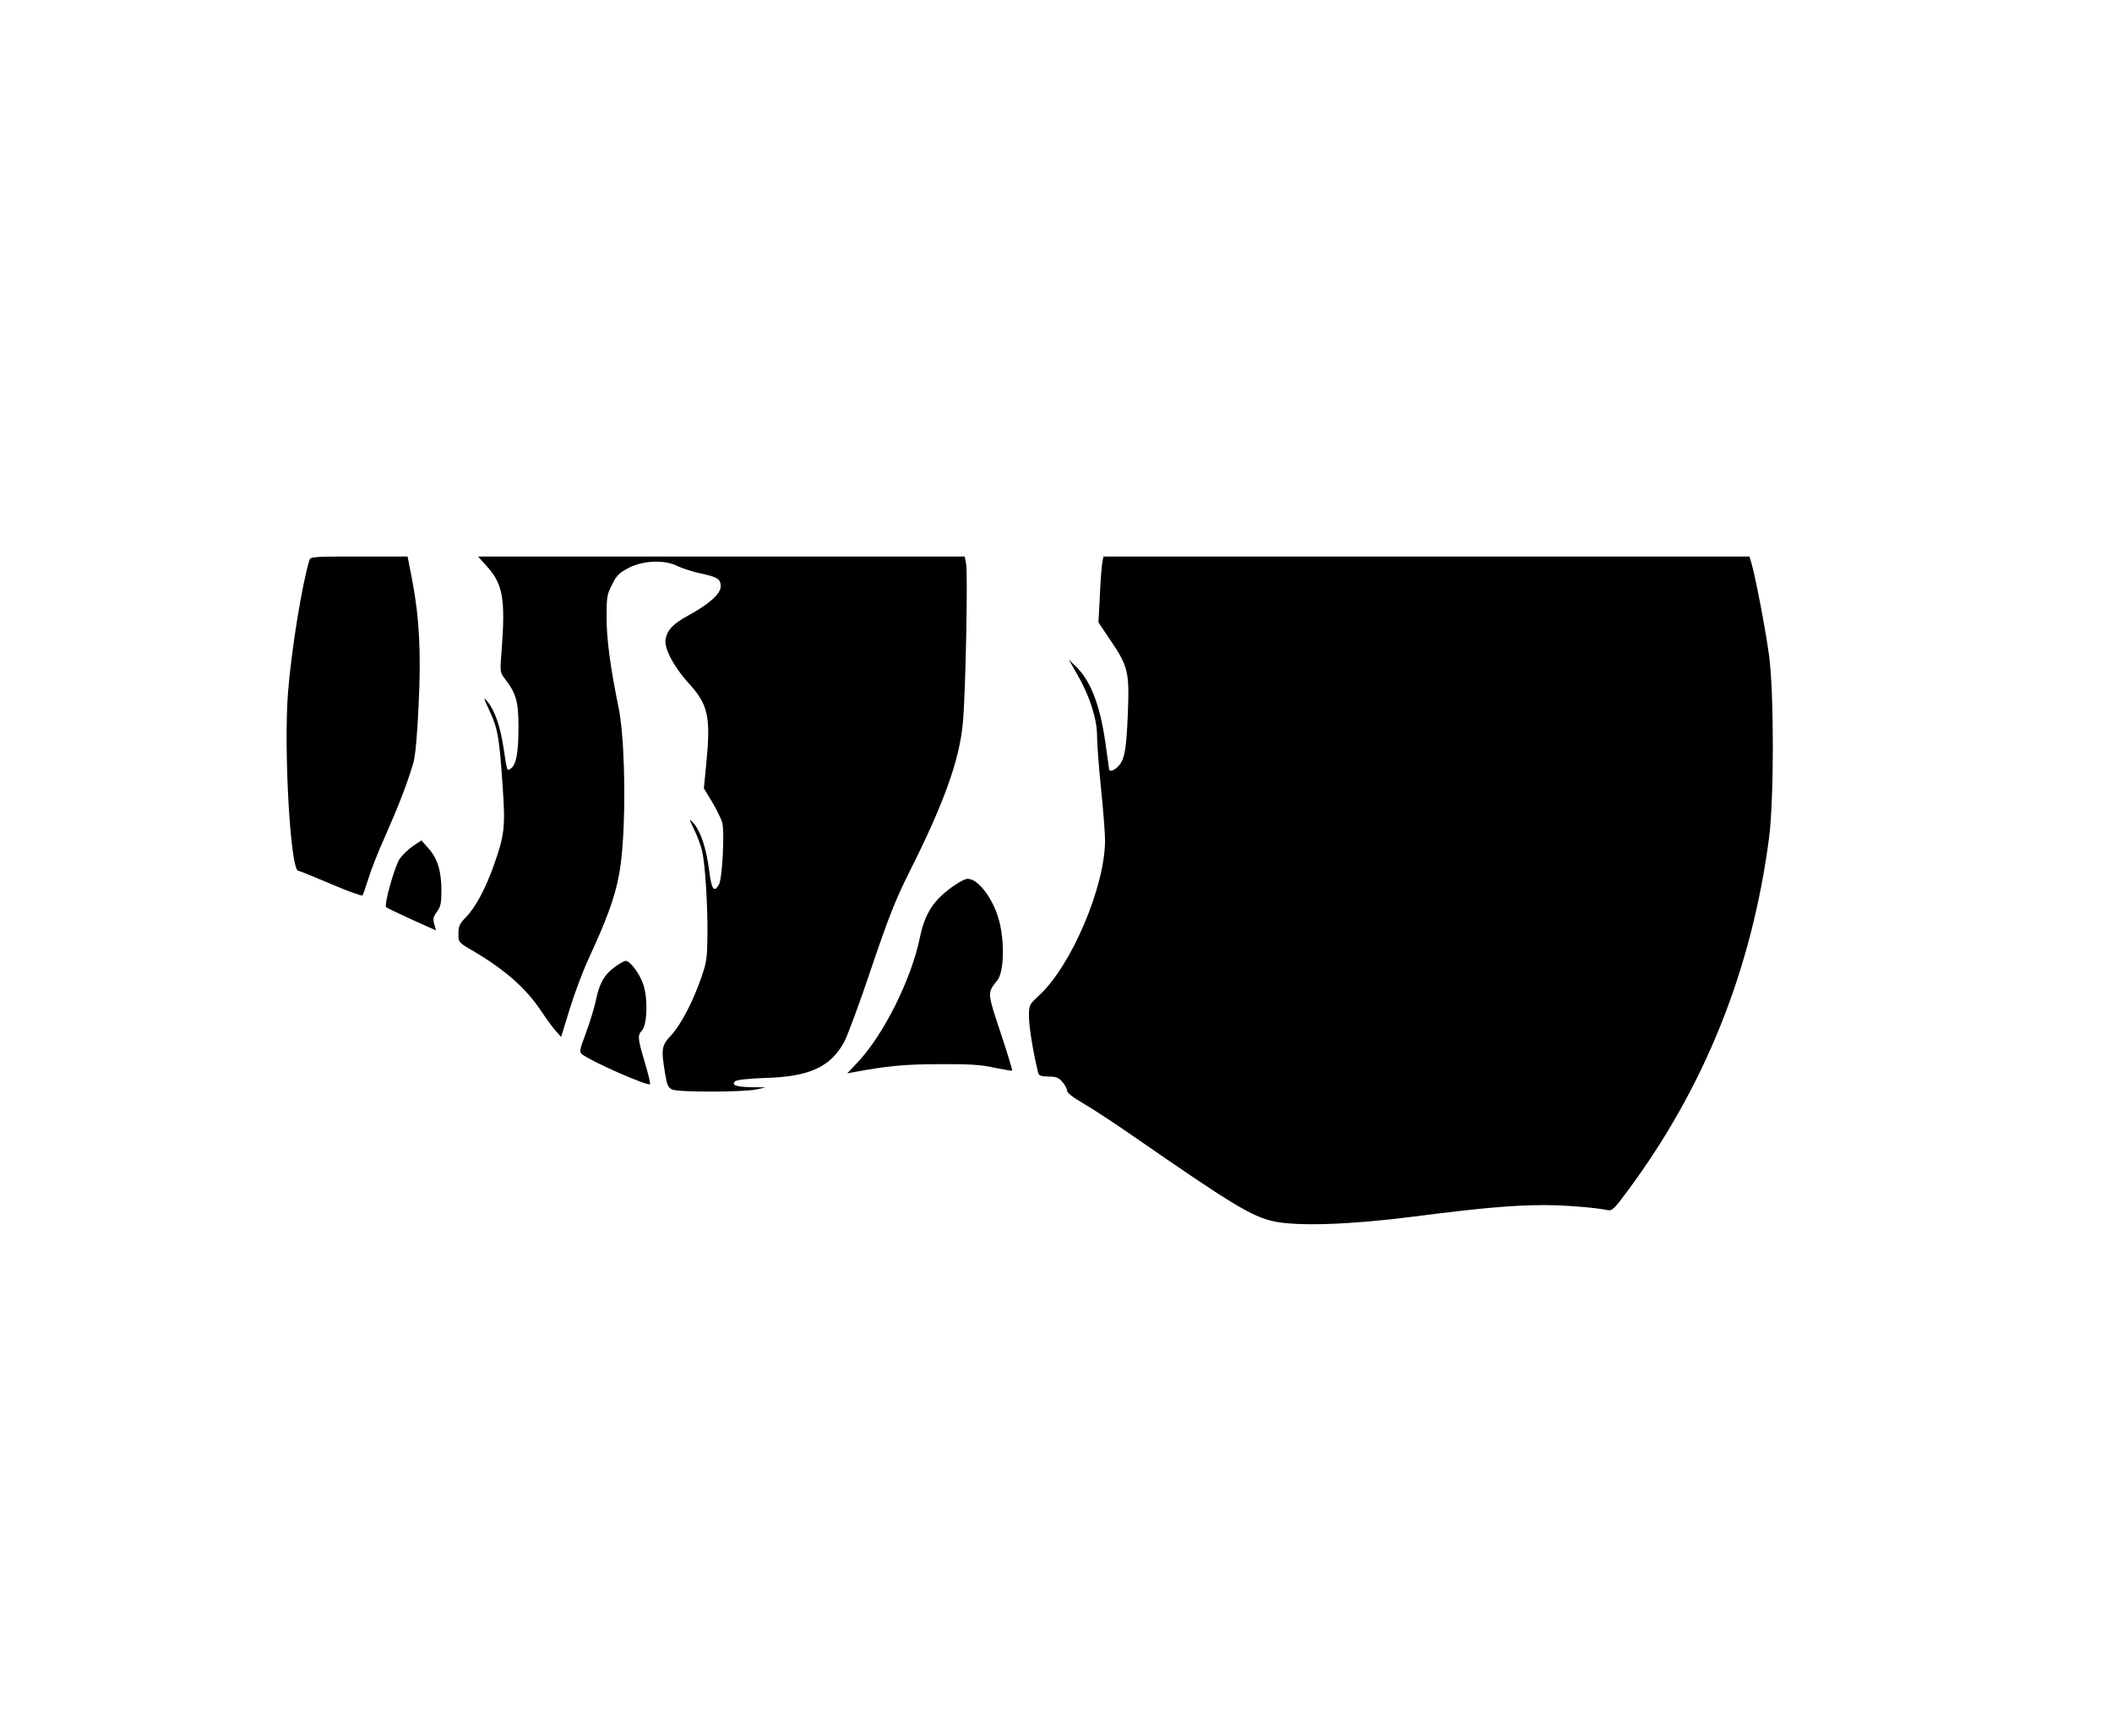
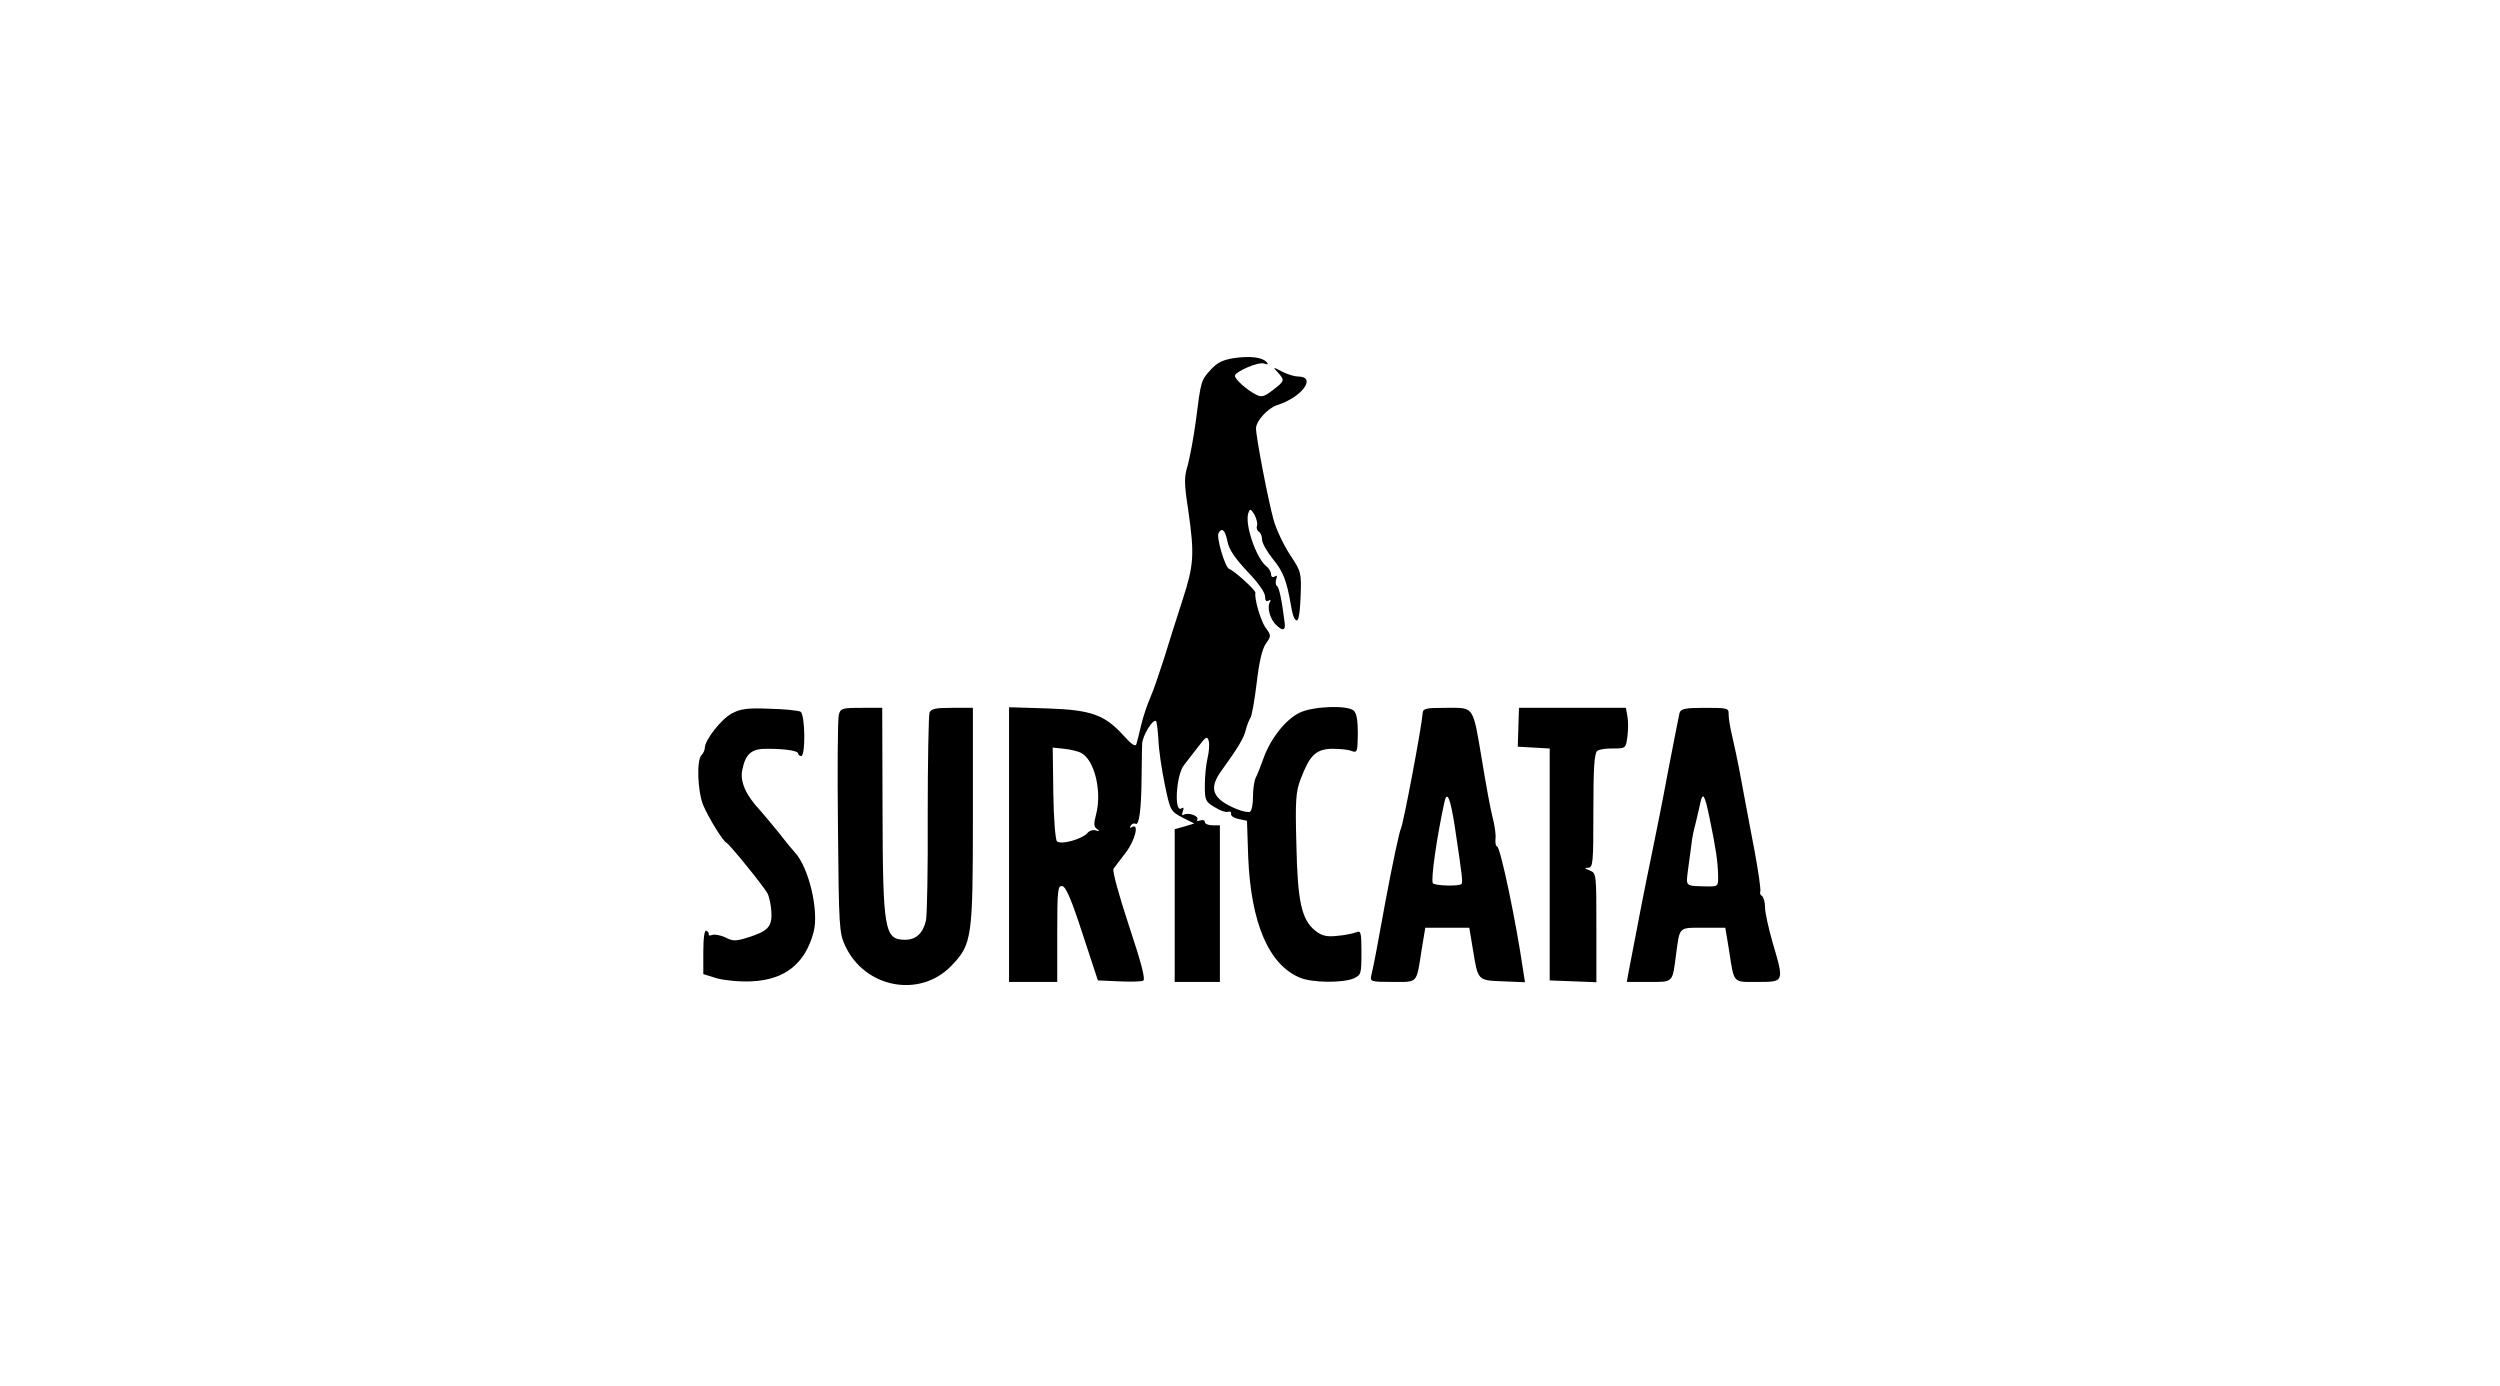
- <svg xmlns="http://www.w3.org/2000/svg" version="1.0" width="1055pt" height="867pt" viewBox="0 0 1055 867" preserveAspectRatio="xMidYMid meet">
-   <g transform="translate(0,867) scale(0.1,-0.1)" fill="#000000" stroke="none">
-     <path d="M1546 5873 c-37 -119 -90 -448 -107 -658 -23 -289 12 -895 51 -895 5 0 77 -29 161 -65 84 -36 156 -62 160 -58 3 5 16 42 29 83 12 41 50 138 85 215 63 142 111 265 140 365 10 36 19 135 26 285 13 263 4 438 -32 628 l-23 117 -242 0 c-222 0 -243 -1 -248 -17z" />
-     <path d="M2433 5840 c79 -88 92 -162 73 -416 -9 -111 -9 -112 17 -146 55 -71 67 -114 67 -238 0 -130 -11 -188 -37 -208 -21 -15 -19 -21 -37 98 -16 108 -44 191 -81 235 -22 27 -21 21 11 -47 41 -88 49 -137 65 -379 14 -199 9 -241 -43 -388 -40 -115 -92 -213 -139 -261 -33 -34 -39 -47 -39 -84 0 -44 0 -44 73 -86 160 -95 263 -185 340 -300 27 -41 61 -87 75 -102 l25 -28 44 143 c24 78 66 189 93 247 126 274 158 381 171 584 16 226 6 543 -21 671 -41 201 -60 341 -60 451 0 101 2 115 28 165 23 46 36 58 84 83 74 37 180 41 245 7 24 -11 75 -28 115 -36 84 -18 98 -28 98 -65 0 -36 -56 -86 -157 -142 -79 -43 -108 -72 -118 -119 -10 -44 40 -140 116 -223 97 -106 110 -167 87 -402 l-12 -122 41 -68 c23 -38 46 -85 51 -105 12 -46 0 -277 -16 -306 -25 -46 -38 -27 -50 72 -14 107 -42 193 -78 233 -24 26 -24 25 4 -33 16 -33 34 -82 40 -110 15 -69 27 -265 26 -415 -1 -108 -4 -136 -28 -205 -42 -124 -104 -243 -152 -295 -50 -53 -52 -70 -32 -191 10 -61 15 -72 37 -82 33 -14 359 -13 421 1 l45 10 -70 1 c-79 1 -104 11 -82 30 10 7 65 13 148 16 222 6 329 55 397 182 17 33 79 200 136 371 87 256 120 339 190 479 172 342 250 559 266 745 14 154 25 742 16 791 l-7 37 -1215 0 -1216 0 45 -50z" />
-     <path d="M5506 5858 c-3 -18 -9 -92 -12 -165 l-7 -132 61 -91 c87 -128 94 -159 86 -360 -7 -182 -16 -234 -47 -267 -20 -22 -47 -31 -47 -15 0 4 -9 66 -19 137 -28 190 -75 309 -151 380 l-31 30 41 -72 c62 -106 100 -223 100 -308 0 -38 9 -158 20 -265 11 -107 20 -223 20 -258 0 -230 -168 -626 -329 -774 -50 -47 -51 -48 -51 -106 0 -49 19 -169 45 -278 4 -17 12 -21 52 -22 38 0 52 -5 70 -27 13 -14 23 -34 23 -43 0 -11 31 -35 83 -65 45 -26 156 -99 247 -162 492 -341 593 -402 702 -426 118 -26 385 -17 703 24 326 42 494 57 649 57 101 0 253 -12 316 -25 23 -5 34 6 101 97 386 520 620 1107 706 1763 25 196 25 721 0 910 -17 127 -66 383 -87 458 l-11 37 -1613 0 -1614 0 -6 -32z" />
-     <path d="M2062 4443 c-23 -16 -53 -45 -66 -64 -24 -36 -79 -229 -67 -241 3 -3 61 -31 127 -61 l122 -55 -9 32 c-7 25 -5 36 13 61 19 25 23 43 23 105 0 98 -19 161 -64 211 l-36 41 -43 -29z" />
-     <path d="M4770 4249 c-105 -72 -149 -138 -175 -263 -43 -209 -182 -487 -312 -624 l-51 -54 32 6 c167 31 258 40 431 40 148 1 209 -3 273 -18 46 -9 85 -16 88 -14 2 2 -24 88 -58 190 -67 202 -67 197 -16 261 31 38 37 174 13 281 -25 115 -106 227 -162 226 -10 0 -38 -14 -63 -31z" />
-     <path d="M3073 3841 c-54 -39 -79 -82 -96 -167 -8 -38 -31 -112 -50 -164 -33 -87 -34 -95 -19 -107 50 -38 328 -160 339 -149 3 3 -9 52 -26 109 -36 121 -37 134 -14 160 25 27 30 148 9 221 -16 56 -67 126 -91 126 -6 0 -30 -13 -52 -29z" />
+ <svg xmlns="http://www.w3.org/2000/svg" version="1.0" width="830pt" height="460pt" viewBox="0 0 830 460" preserveAspectRatio="xMidYMid meet">
+   <g transform="translate(0,460) scale(0.1,-0.1)" fill="#000000" stroke="none">
+     <path d="M4096 3411 c-37 -6 -55 -15 -77 -39 -32 -35 -32 -37 -49 -171 -7 -52 -19 -116 -26 -143 -13 -42 -13 -61 1 -152 21 -147 19 -181 -19 -298 -18 -56 -46 -143 -61 -193 -16 -49 -36 -109 -46 -131 -10 -23 -24 -64 -30 -90 -6 -27 -14 -56 -16 -64 -3 -10 -15 -3 -41 26 -64 71 -108 87 -254 92 l-128 4 0 -456 0 -456 80 0 80 0 0 161 c0 145 2 160 17 157 12 -2 31 -47 67 -158 l51 -155 69 -3 c38 -2 74 -1 81 2 9 3 -5 57 -47 183 -33 100 -56 183 -51 189 4 6 23 30 41 54 31 41 45 99 20 84 -7 -4 -8 -3 -4 5 4 6 11 9 16 6 12 -7 19 48 20 150 1 50 1 101 2 115 0 26 36 85 46 76 3 -3 6 -32 8 -63 1 -32 11 -98 21 -147 18 -87 19 -89 58 -110 l40 -20 -33 -10 -32 -9 0 -253 0 -254 75 0 75 0 0 260 0 260 -25 0 c-14 0 -25 5 -25 11 0 6 -7 8 -16 5 -8 -3 -12 -2 -9 3 7 12 -31 25 -45 16 -6 -4 -7 1 -3 11 4 12 3 15 -5 10 -25 -15 -17 112 9 144 11 14 32 42 48 62 25 33 29 35 34 18 3 -11 1 -37 -4 -57 -5 -21 -9 -62 -9 -91 0 -48 2 -54 33 -72 17 -11 38 -18 44 -15 7 2 12 -1 10 -7 -1 -7 10 -14 25 -17 l28 -6 4 -120 c9 -219 68 -358 172 -401 40 -17 143 -18 179 -2 24 11 25 16 25 86 0 67 -2 73 -17 67 -10 -4 -38 -10 -63 -12 -35 -4 -51 0 -72 16 -47 37 -60 97 -64 286 -4 146 -2 177 14 218 30 79 50 99 102 101 25 0 55 -2 66 -7 20 -7 21 -5 22 57 0 44 -4 69 -14 77 -23 19 -138 14 -181 -8 -47 -24 -95 -86 -118 -150 -9 -26 -21 -56 -26 -65 -5 -10 -9 -38 -9 -62 0 -25 -4 -47 -10 -51 -5 -3 -26 1 -47 10 -78 33 -91 67 -48 126 55 76 75 109 81 136 4 15 11 33 15 39 5 6 14 58 21 115 8 70 18 113 30 131 19 27 19 28 -1 55 -16 24 -37 95 -33 115 2 8 -71 74 -87 79 -14 5 -44 107 -35 120 11 19 22 8 29 -28 5 -27 24 -55 66 -100 35 -36 59 -70 59 -83 0 -13 4 -19 12 -14 7 4 8 3 4 -5 -10 -16 0 -56 20 -75 22 -22 33 -20 29 7 -9 72 -18 118 -26 122 -4 3 -5 13 -2 22 4 11 3 14 -5 9 -7 -4 -12 -1 -12 7 0 8 -7 21 -17 28 -34 29 -72 142 -58 177 5 14 8 13 20 -7 7 -14 11 -30 8 -37 -2 -7 0 -15 6 -19 6 -3 11 -15 11 -26 0 -12 16 -40 36 -65 34 -41 46 -72 60 -154 3 -19 8 -38 11 -42 12 -21 18 -1 21 72 3 79 2 82 -35 138 -21 32 -46 84 -55 117 -18 66 -58 273 -58 303 0 24 39 67 70 77 83 26 133 95 69 95 -11 0 -34 7 -52 16 -32 17 -32 16 -14 -3 23 -26 22 -28 -17 -58 -30 -23 -38 -25 -58 -14 -28 14 -68 50 -68 61 0 14 78 48 97 41 13 -4 15 -3 8 5 -15 16 -54 21 -109 13z m-506 -1311 c44 -24 69 -127 49 -204 -8 -30 -8 -41 3 -48 10 -8 9 -9 -4 -5 -9 3 -22 -1 -28 -9 -18 -20 -88 -40 -101 -27 -5 5 -11 76 -12 160 l-2 151 38 -4 c20 -2 46 -8 57 -14z" />
+     <path d="M2429 2231 c-35 -19 -89 -88 -89 -114 0 -7 -5 -18 -11 -24 -17 -17 -13 -121 6 -167 17 -40 65 -119 77 -124 10 -5 124 -145 136 -168 6 -11 12 -40 13 -62 3 -49 -12 -64 -80 -85 -38 -12 -49 -12 -73 1 -16 7 -35 11 -43 8 -8 -3 -14 -2 -12 2 1 4 -2 9 -8 12 -6 3 -10 -23 -10 -70 l0 -74 45 -14 c26 -7 76 -12 116 -10 109 5 177 58 205 163 19 70 -16 217 -63 266 -7 8 -29 34 -48 59 -19 24 -49 59 -65 78 -49 52 -68 96 -61 134 11 56 31 73 84 72 63 0 102 -7 102 -16 0 -4 5 -8 10 -8 15 0 13 137 -2 147 -7 4 -53 9 -103 10 -74 3 -96 0 -126 -16z" />
+     <path d="M2785 2227 c-4 -13 -5 -180 -3 -373 3 -329 4 -352 24 -394 65 -140 247 -175 352 -67 69 72 72 90 72 497 l0 360 -69 0 c-54 0 -70 -3 -75 -16 -3 -9 -6 -162 -6 -339 1 -178 -2 -336 -6 -352 -10 -42 -33 -63 -69 -63 -69 0 -74 30 -75 438 l-1 332 -69 0 c-64 0 -70 -2 -75 -23z" />
+     <path d="M4723 2230 c-4 -49 -64 -366 -72 -381 -5 -9 -28 -117 -51 -240 -22 -123 -43 -234 -47 -246 -5 -22 -3 -23 70 -23 86 0 79 -8 97 108 l12 72 73 0 73 0 12 -72 c17 -104 15 -103 100 -106 l73 -3 -6 38 c-24 165 -76 413 -87 413 -4 0 -6 11 -5 25 2 14 -3 47 -10 73 -7 27 -22 109 -34 183 -32 189 -25 179 -119 179 -71 0 -78 -2 -79 -20z m107 -375 c25 -166 27 -185 22 -190 -8 -8 -90 -6 -95 3 -7 12 13 152 38 267 9 43 20 17 35 -80z" />
+     <path d="M5041 2186 l-2 -65 53 -3 53 -3 0 -385 0 -385 78 -3 77 -3 0 181 c0 178 0 181 -22 190 -18 7 -19 9 -5 9 16 1 17 17 17 190 0 139 3 191 13 198 6 5 31 9 54 8 40 0 41 1 46 40 3 21 3 52 0 67 l-5 28 -178 0 -177 0 -2 -64z" />
+     <path d="M5576 2233 c-2 -10 -19 -94 -37 -188 -17 -93 -43 -222 -56 -285 -20 -96 -41 -202 -77 -392 l-5 -28 73 0 c83 0 78 -5 91 95 12 89 8 85 90 85 l73 0 12 -72 c18 -116 11 -108 96 -108 88 0 88 -1 49 131 -13 46 -25 98 -25 116 0 17 -5 35 -10 38 -6 4 -8 10 -6 14 3 4 -6 68 -20 142 -14 74 -34 179 -44 234 -10 55 -24 120 -30 145 -6 25 -11 55 -11 68 1 21 -3 22 -78 22 -67 0 -80 -3 -85 -17z m100 -350 c20 -96 27 -142 28 -187 1 -38 0 -39 -31 -39 -82 2 -76 -3 -68 61 4 31 9 68 11 82 1 14 7 43 13 65 5 22 13 53 16 69 8 39 15 28 31 -51z" />
  </g>
</svg>
